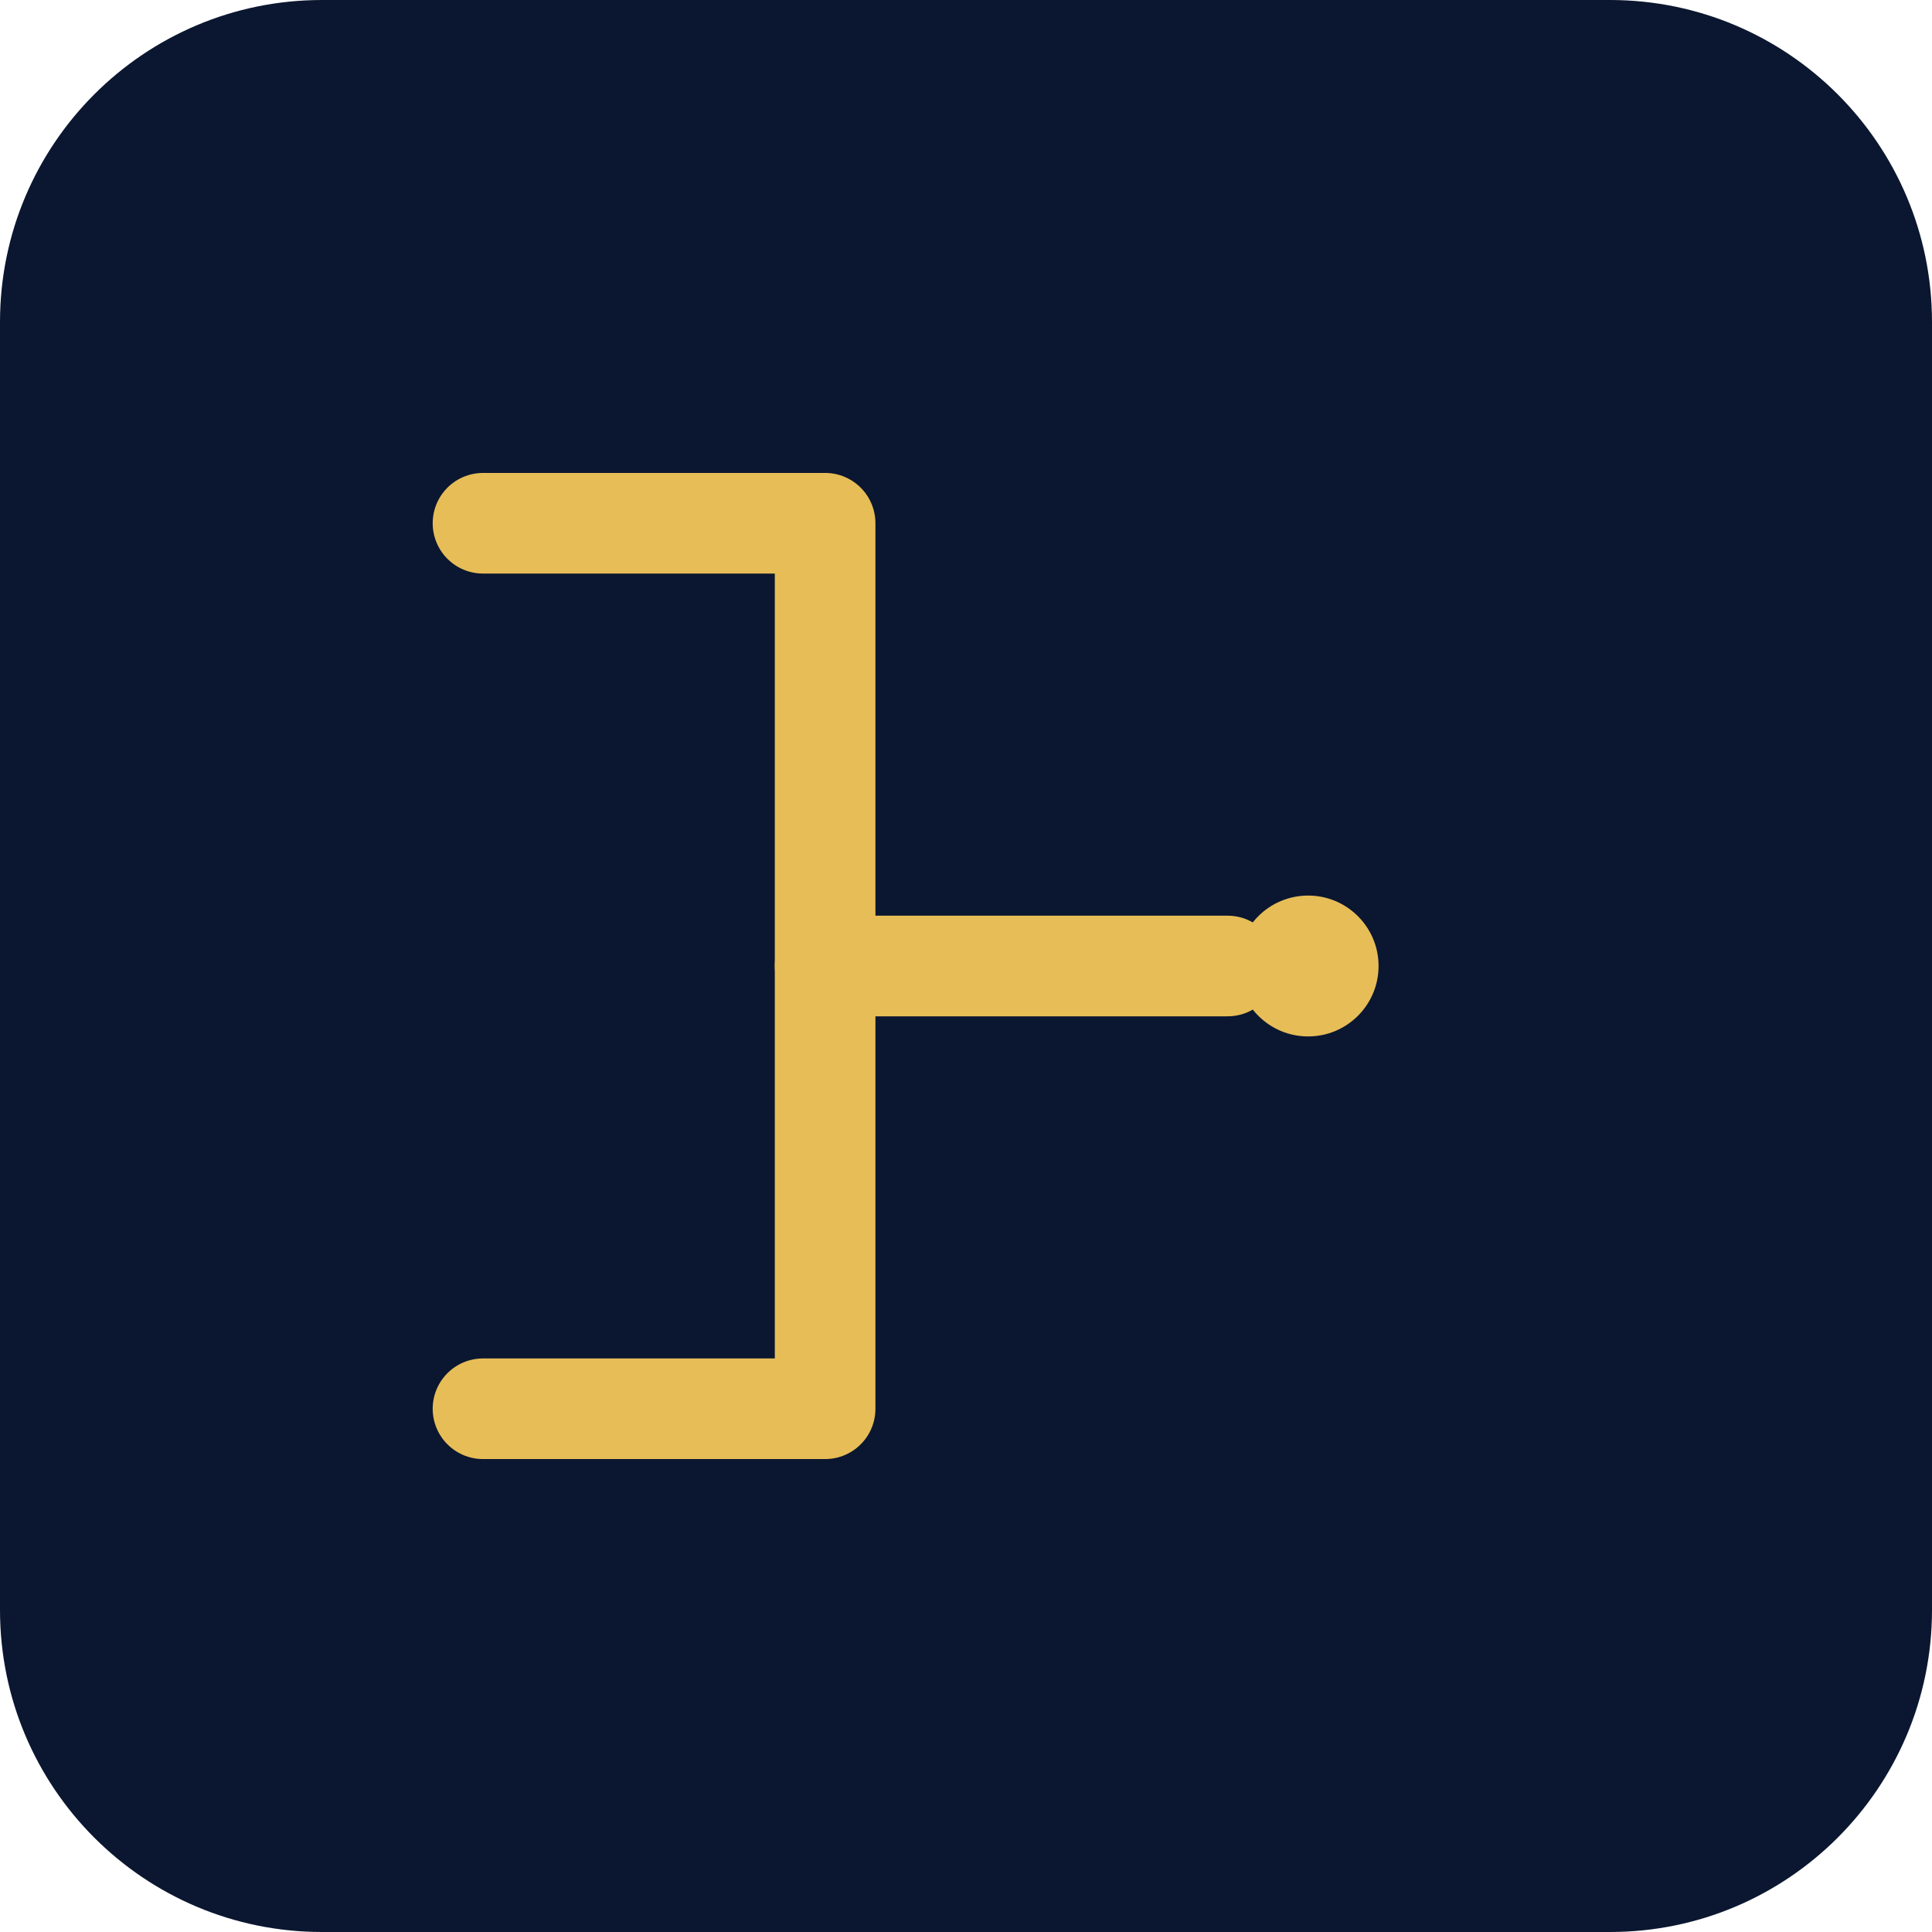
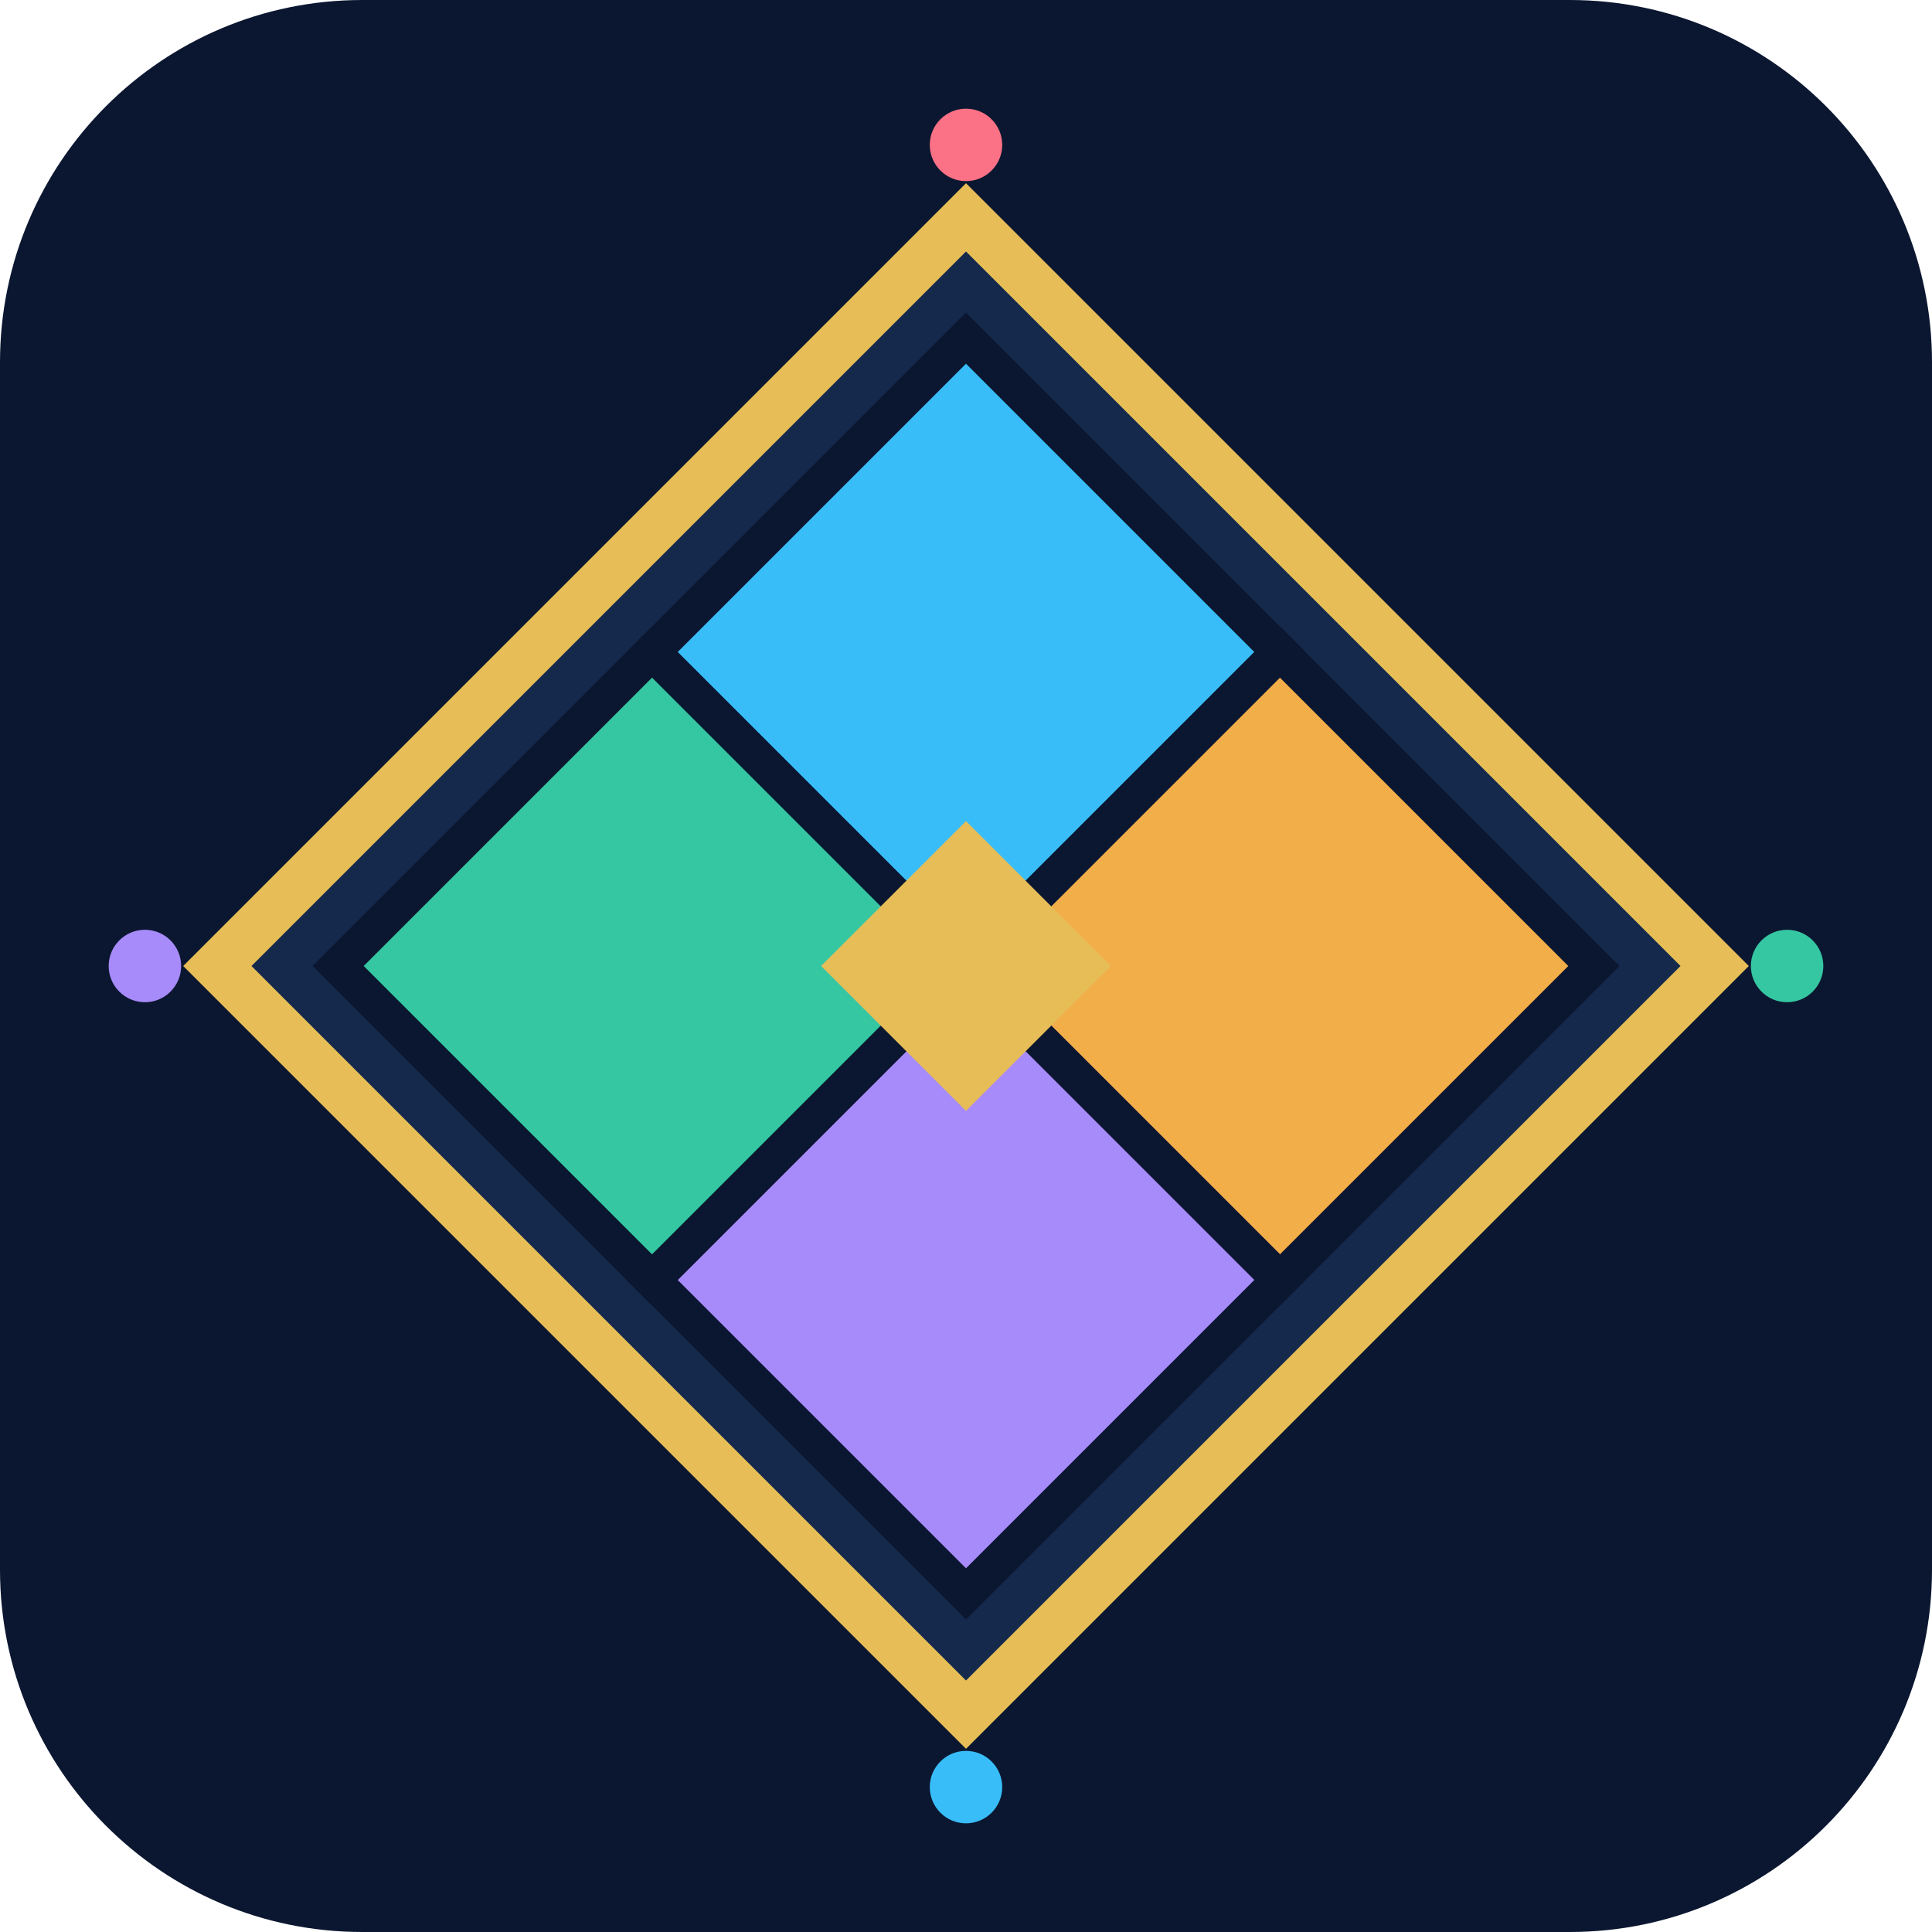
- <svg xmlns="http://www.w3.org/2000/svg" width="192" height="192" viewBox="0 0 192 192">
-   <rect width="192" height="192" rx="32" fill="#0b1730" />
-   <g fill="none" stroke="#e7bd57" stroke-linecap="round" stroke-linejoin="round" stroke-width="10">
-     <path d="M48 52h34v44h40" />
-     <path d="M48 140h34V96" />
-   </g>
-   <circle cx="130" cy="96" r="7" fill="#e7bd57" />
+ <svg xmlns="http://www.w3.org/2000/svg" width="192" height="192" viewBox="0 0 160 160">
+   <rect width="160" height="160" rx="30" fill="#0b1730" />
+   <path d="M80 18 142 80 80 142 18 80Z" fill="#14294b" stroke="#e7bd57" stroke-width="4" />
+   <path d="M80 28 106 54 80 80 54 54Z" fill="#38bdf8" stroke="#0b1730" stroke-width="3" />
+   <path d="M132 80 106 106 80 80 106 54Z" fill="#f2ae49" stroke="#0b1730" stroke-width="3" />
+   <path d="M80 132 54 106 80 80 106 106Z" fill="#a78bfa" stroke="#0b1730" stroke-width="3" />
+   <path d="M28 80 54 54 80 80 54 106Z" fill="#35c7a2" stroke="#0b1730" stroke-width="3" />
+   <path d="m80 68 12 12-12 12-12-12Z" fill="#e7bd57" />
+   <circle cx="80" cy="12" r="3" fill="#fb7185" />
+   <circle cx="148" cy="80" r="3" fill="#35c7a2" />
+   <circle cx="80" cy="148" r="3" fill="#38bdf8" />
+   <circle cx="12" cy="80" r="3" fill="#a78bfa" />
</svg>
